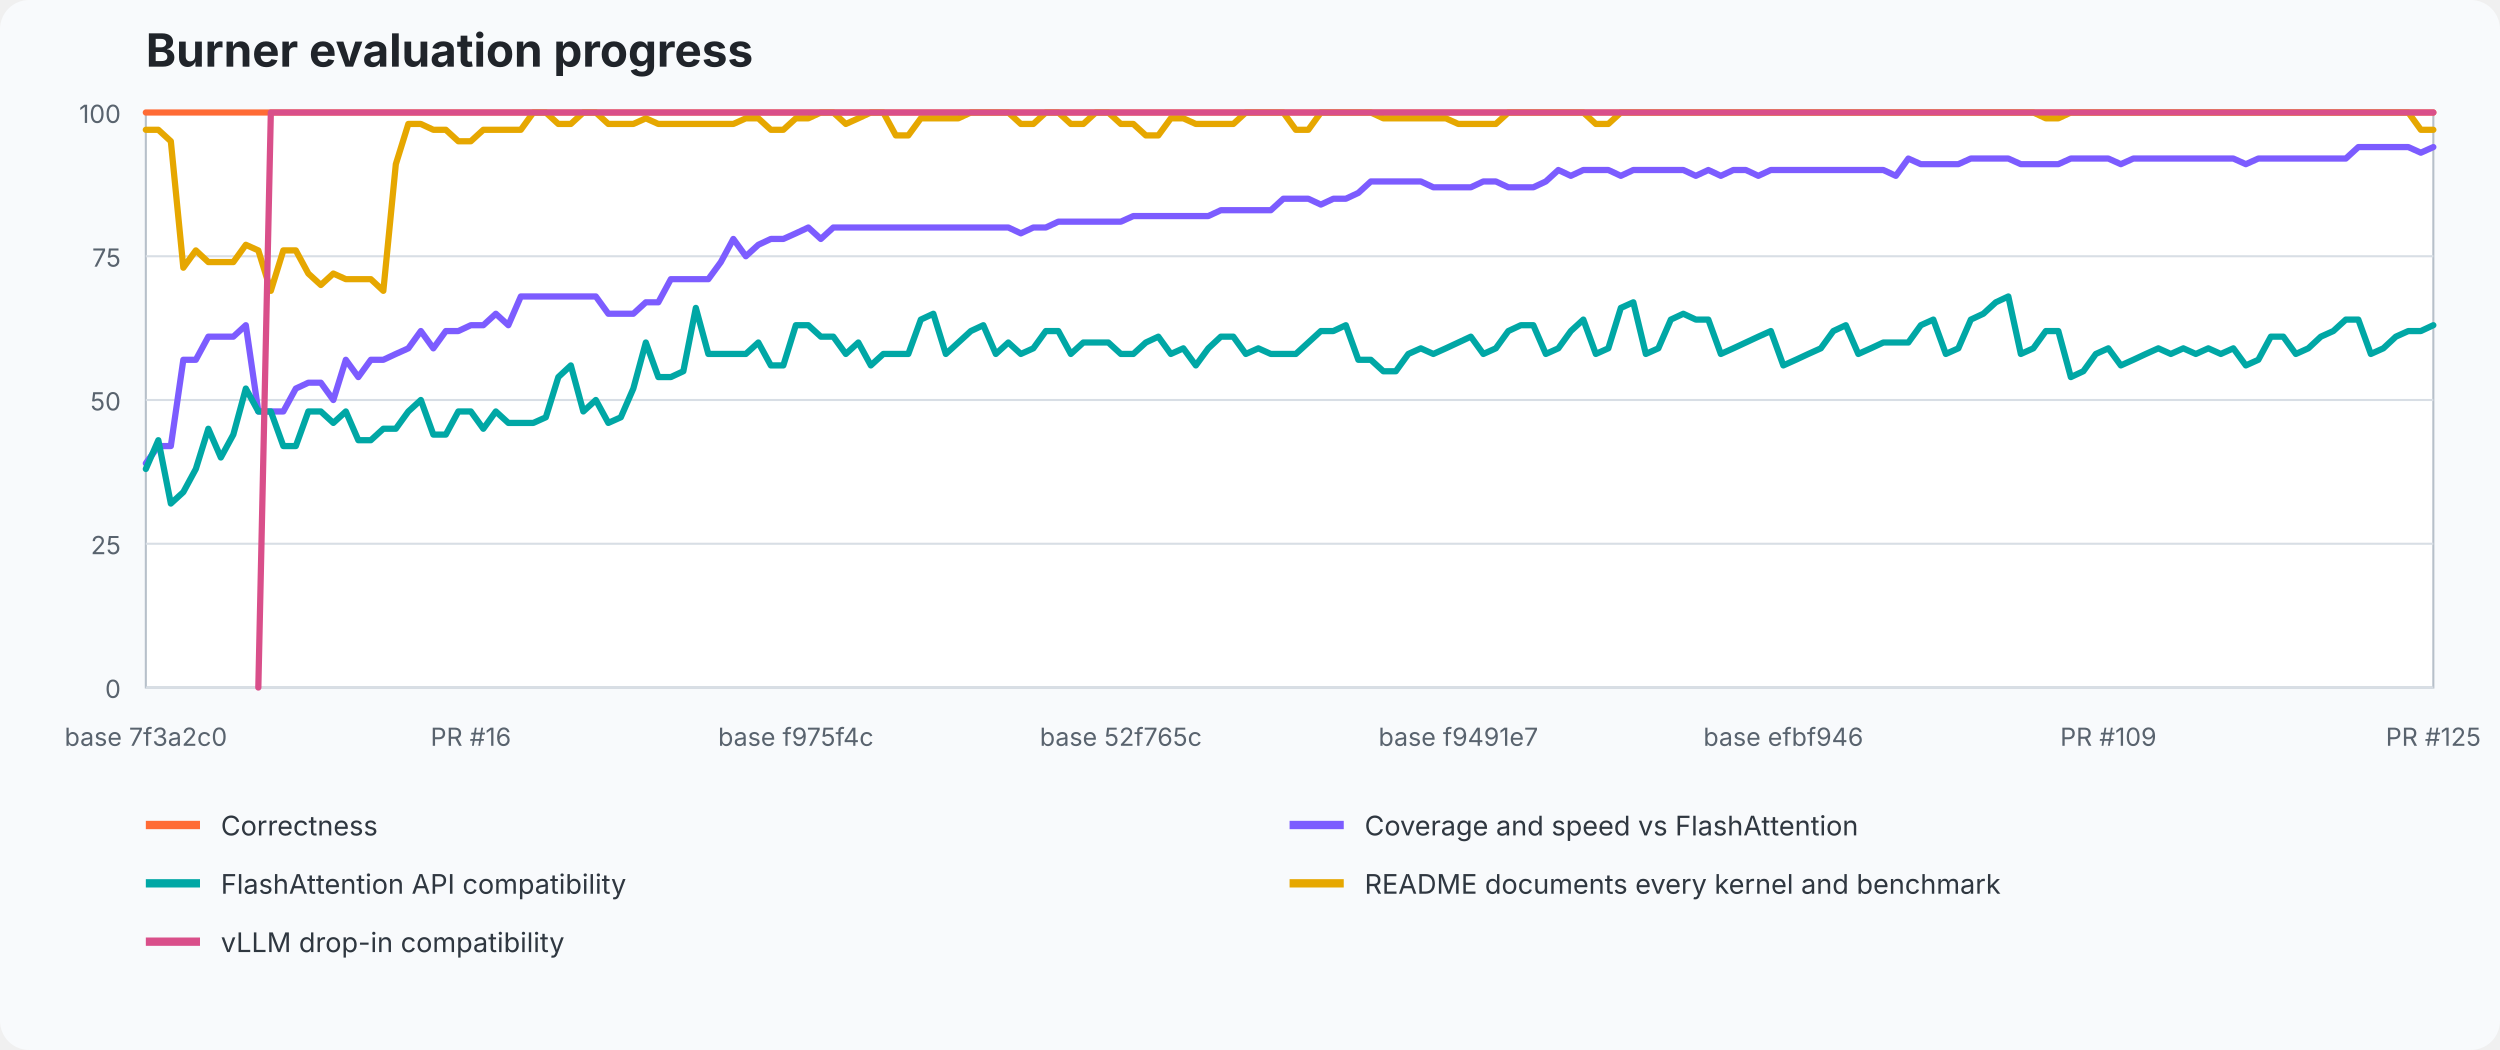
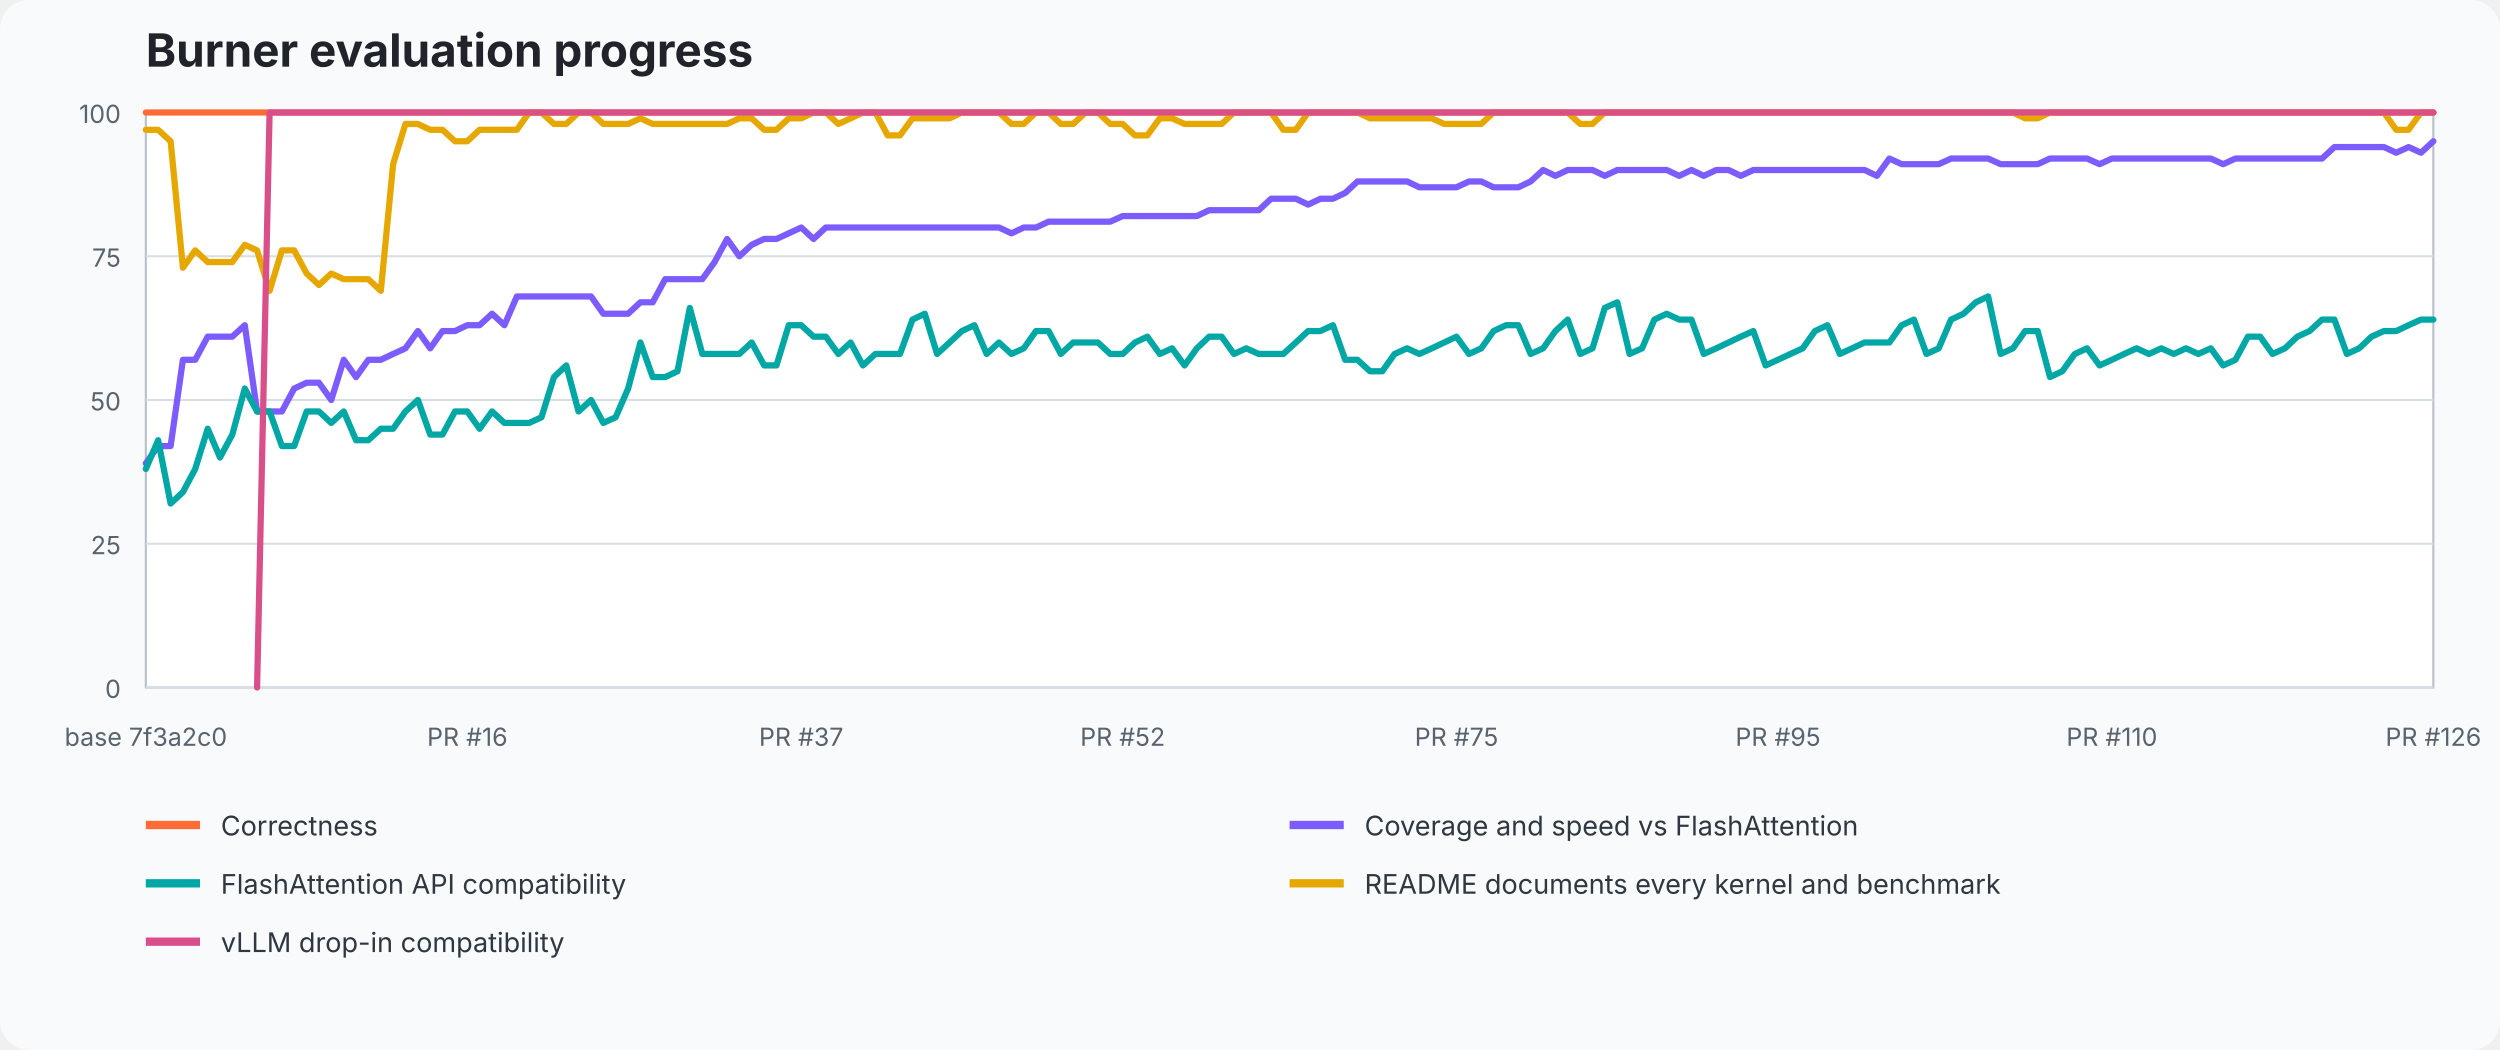
<svg xmlns="http://www.w3.org/2000/svg" width="1200" height="504" viewBox="0 0 1200 504" role="img" aria-labelledby="title desc">
  <style>text{font-family:ui-sans-serif,system-ui,-apple-system,BlinkMacSystemFont,"Segoe UI",sans-serif}.title{font-size:22px;font-weight:700;fill:#20242a}.axis{font-size:12px;fill:#59636e}.legend{font-size:13px;fill:#2f3740}.grid{stroke:#d8dee5;stroke-width:1}.plot{fill:#fff;stroke:#b7c0ca}</style>
  <rect width="100%" height="100%" fill="#f8fafc" rx="14" />
  <text x="70" y="32" class="title">Burner evaluation progress</text>
  <rect x="70" y="54" width="1098" height="276" class="plot" />
  <line x1="70" y1="330" x2="1168" y2="330" class="grid" />
  <text x="58" y="335" text-anchor="end" class="axis">0</text>
  <line x1="70" y1="261" x2="1168" y2="261" class="grid" />
  <text x="58" y="266" text-anchor="end" class="axis">25</text>
  <line x1="70" y1="192" x2="1168" y2="192" class="grid" />
  <text x="58" y="197" text-anchor="end" class="axis">50</text>
  <line x1="70" y1="123" x2="1168" y2="123" class="grid" />
  <text x="58" y="128" text-anchor="end" class="axis">75</text>
  <line x1="70" y1="54" x2="1168" y2="54" class="grid" />
  <text x="58" y="59" text-anchor="end" class="axis">100</text>
-   <polyline points="70.0,54.0 76.0,54.0 82.0,54.0 88.0,54.0 94.0,54.0 100.0,54.0 106.0,54.0 112.0,54.0 118.0,54.0 124.0,54.0 130.0,54.0 136.0,54.0 142.0,54.0 148.0,54.0 154.0,54.0 160.0,54.0 166.0,54.0 172.0,54.0 178.0,54.0 184.0,54.0 190.0,54.0 196.0,54.0 202.0,54.0 208.0,54.0 214.0,54.0 220.0,54.0 226.0,54.0 232.0,54.0 238.0,54.0 244.0,54.0 250.0,54.0 256.0,54.0 262.0,54.0 268.0,54.0 274.0,54.0 280.0,54.0 286.0,54.0 292.0,54.0 298.0,54.0 304.0,54.0 310.0,54.0 316.0,54.0 322.0,54.0 328.0,54.0 334.0,54.0 340.0,54.0 346.0,54.0 352.0,54.0 358.0,54.0 364.0,54.0 370.0,54.0 376.0,54.0 382.0,54.0 388.0,54.0 394.0,54.0 400.0,54.0 406.0,54.0 412.0,54.0 418.0,54.0 424.0,54.0 430.0,54.0 436.0,54.0 442.0,54.0 448.0,54.0 454.0,54.0 460.0,54.0 466.0,54.0 472.0,54.0 478.0,54.0 484.0,54.0 490.0,54.0 496.0,54.0 502.0,54.0 508.0,54.0 514.0,54.0 520.0,54.0 526.0,54.0 532.0,54.0 538.0,54.0 544.0,54.0 550.0,54.0 556.0,54.0 562.0,54.0 568.0,54.0 574.0,54.0 580.0,54.0 586.0,54.0 592.0,54.0 598.0,54.0 604.0,54.0 610.0,54.0 616.0,54.0 622.0,54.0 628.0,54.0 634.0,54.0 640.0,54.0 646.0,54.0 652.0,54.0 658.0,54.0 664.0,54.0 670.0,54.0 676.0,54.0 682.0,54.0 688.0,54.0 694.0,54.0 700.0,54.0 706.0,54.0 712.0,54.0 718.0,54.0 724.0,54.0 730.0,54.0 736.0,54.0 742.0,54.0 748.0,54.0 754.0,54.0 760.0,54.0 766.0,54.0 772.0,54.0 778.0,54.0 784.0,54.0 790.0,54.0 796.0,54.0 802.0,54.0 808.0,54.0 814.0,54.0 820.0,54.0 826.0,54.0 832.0,54.0 838.0,54.0 844.0,54.0 850.0,54.0 856.0,54.0 862.0,54.0 868.0,54.0 874.0,54.0 880.0,54.0 886.0,54.0 892.0,54.0 898.0,54.0 904.0,54.0 910.0,54.0 916.0,54.0 922.0,54.0 928.0,54.0 934.0,54.0 940.0,54.0 946.0,54.0 952.0,54.0 958.0,54.0 964.0,54.0 970.0,54.0 976.0,54.0 982.0,54.0 988.0,54.0 994.0,54.0 1000.0,54.0 1006.0,54.0 1012.0,54.0 1018.0,54.0 1024.0,54.0 1030.0,54.0 1036.0,54.0 1042.0,54.0 1048.0,54.0 1054.0,54.0 1060.0,54.0 1066.0,54.0 1072.0,54.0 1078.0,54.0 1084.0,54.0 1090.0,54.0 1096.0,54.0 1102.0,54.0 1108.0,54.0 1114.0,54.0 1120.0,54.0 1126.0,54.0 1132.0,54.0 1138.0,54.0 1144.0,54.0 1150.0,54.0 1156.0,54.0 1162.0,54.0 1168.0,54.0" fill="none" stroke="#ff6b35" stroke-width="3" stroke-linejoin="round" stroke-linecap="round" />
-   <polyline points="70.0,222.4 76.0,214.1 82.0,214.1 88.0,172.7 94.0,172.7 100.0,161.6 106.0,161.6 112.0,161.6 118.0,156.1 124.0,197.5 130.0,197.5 136.0,197.5 142.0,186.5 148.0,183.7 154.0,183.7 160.0,192.0 166.0,172.7 172.0,181.0 178.0,172.7 184.0,172.7 190.0,169.9 196.0,167.2 202.0,158.9 208.0,167.2 214.0,158.9 220.0,158.9 226.0,156.1 232.0,156.1 238.0,150.6 244.0,156.1 250.0,142.3 256.0,142.3 262.0,142.3 268.0,142.3 274.0,142.3 280.0,142.3 286.0,142.3 292.0,150.6 298.0,150.6 304.0,150.6 310.0,145.1 316.0,145.1 322.0,134.0 328.0,134.0 334.0,134.0 340.0,134.0 346.0,125.8 352.0,114.7 358.0,123.0 364.0,117.5 370.0,114.7 376.0,114.7 382.0,112.0 388.0,109.2 394.0,114.7 400.0,109.2 406.0,109.2 412.0,109.2 418.0,109.2 424.0,109.2 430.0,109.2 436.0,109.2 442.0,109.2 448.0,109.2 454.0,109.2 460.0,109.2 466.0,109.2 472.0,109.2 478.0,109.2 484.0,109.2 490.0,112.0 496.0,109.2 502.0,109.2 508.0,106.4 514.0,106.4 520.0,106.4 526.0,106.4 532.0,106.4 538.0,106.4 544.0,103.7 550.0,103.7 556.0,103.7 562.0,103.7 568.0,103.7 574.0,103.7 580.0,103.7 586.0,100.9 592.0,100.9 598.0,100.9 604.0,100.9 610.0,100.9 616.0,95.4 622.0,95.4 628.0,95.4 634.0,98.2 640.0,95.4 646.0,95.4 652.0,92.6 658.0,87.1 664.0,87.1 670.0,87.1 676.0,87.1 682.0,87.1 688.0,89.9 694.0,89.9 700.0,89.9 706.0,89.9 712.0,87.1 718.0,87.1 724.0,89.9 730.0,89.9 736.0,89.9 742.0,87.1 748.0,81.6 754.0,84.4 760.0,81.6 766.0,81.6 772.0,81.6 778.0,84.4 784.0,81.6 790.0,81.6 796.0,81.6 802.0,81.6 808.0,81.6 814.0,84.4 820.0,81.6 826.0,84.4 832.0,81.6 838.0,81.6 844.0,84.4 850.0,81.6 856.0,81.6 862.0,81.6 868.0,81.6 874.0,81.6 880.0,81.6 886.0,81.6 892.0,81.6 898.0,81.6 904.0,81.6 910.0,84.4 916.0,76.1 922.0,78.8 928.0,78.8 934.0,78.8 940.0,78.8 946.0,76.1 952.0,76.1 958.0,76.1 964.0,76.1 970.0,78.8 976.0,78.8 982.0,78.8 988.0,78.8 994.0,76.1 1000.0,76.1 1006.0,76.1 1012.0,76.1 1018.0,78.8 1024.0,76.1 1030.0,76.1 1036.0,76.1 1042.0,76.1 1048.0,76.1 1054.0,76.1 1060.0,76.1 1066.0,76.1 1072.0,76.1 1078.0,78.8 1084.0,76.1 1090.0,76.1 1096.0,76.1 1102.0,76.1 1108.0,76.1 1114.0,76.1 1120.0,76.1 1126.0,76.1 1132.0,70.6 1138.0,70.6 1144.0,70.6 1150.0,70.6 1156.0,70.6 1162.0,73.3 1168.0,70.6" fill="none" stroke="#7c5cff" stroke-width="3" stroke-linejoin="round" stroke-linecap="round" />
-   <polyline points="70.0,225.1 76.0,211.3 82.0,241.7 88.0,236.2 94.0,225.1 100.0,205.8 106.0,219.6 112.0,208.6 118.0,186.5 124.0,197.5 130.0,197.5 136.0,214.1 142.0,214.1 148.0,197.5 154.0,197.5 160.0,203.0 166.0,197.5 172.0,211.3 178.0,211.3 184.0,205.8 190.0,205.8 196.0,197.5 202.0,192.0 208.0,208.6 214.0,208.6 220.0,197.5 226.0,197.5 232.0,205.8 238.0,197.5 244.0,203.0 250.0,203.0 256.0,203.0 262.0,200.3 268.0,181.0 274.0,175.4 280.0,197.5 286.0,192.0 292.0,203.0 298.0,200.3 304.0,186.5 310.0,164.4 316.0,181.0 322.0,181.0 328.0,178.2 334.0,147.8 340.0,169.9 346.0,169.9 352.0,169.9 358.0,169.9 364.0,164.4 370.0,175.4 376.0,175.4 382.0,156.1 388.0,156.1 394.0,161.6 400.0,161.6 406.0,169.9 412.0,164.4 418.0,175.4 424.0,169.9 430.0,169.9 436.0,169.9 442.0,153.4 448.0,150.6 454.0,169.9 460.0,164.4 466.0,158.9 472.0,156.1 478.0,169.9 484.0,164.4 490.0,169.9 496.0,167.2 502.0,158.9 508.0,158.9 514.0,169.9 520.0,164.4 526.0,164.4 532.0,164.4 538.0,169.9 544.0,169.9 550.0,164.4 556.0,161.6 562.0,169.9 568.0,167.2 574.0,175.4 580.0,167.2 586.0,161.6 592.0,161.6 598.0,169.9 604.0,167.2 610.0,169.9 616.0,169.9 622.0,169.9 628.0,164.4 634.0,158.9 640.0,158.9 646.0,156.1 652.0,172.7 658.0,172.7 664.0,178.2 670.0,178.2 676.0,169.9 682.0,167.2 688.0,169.9 694.0,167.2 700.0,164.4 706.0,161.6 712.0,169.9 718.0,167.2 724.0,158.9 730.0,156.1 736.0,156.1 742.0,169.9 748.0,167.2 754.0,158.9 760.0,153.4 766.0,169.9 772.0,167.2 778.0,147.8 784.0,145.1 790.0,169.9 796.0,167.2 802.0,153.4 808.0,150.6 814.0,153.4 820.0,153.4 826.0,169.9 832.0,167.2 838.0,164.4 844.0,161.6 850.0,158.9 856.0,175.4 862.0,172.7 868.0,169.9 874.0,167.2 880.0,158.9 886.0,156.1 892.0,169.9 898.0,167.2 904.0,164.4 910.0,164.4 916.0,164.4 922.0,156.1 928.0,153.4 934.0,169.9 940.0,167.2 946.0,153.4 952.0,150.6 958.0,145.1 964.0,142.3 970.0,169.9 976.0,167.2 982.0,158.9 988.0,158.9 994.0,181.0 1000.0,178.2 1006.0,169.9 1012.0,167.2 1018.0,175.4 1024.0,172.7 1030.0,169.9 1036.0,167.2 1042.0,169.9 1048.0,167.2 1054.0,169.9 1060.0,167.2 1066.0,169.9 1072.0,167.2 1078.0,175.4 1084.0,172.7 1090.0,161.6 1096.0,161.6 1102.0,169.9 1108.0,167.2 1114.0,161.6 1120.0,158.9 1126.0,153.4 1132.0,153.4 1138.0,169.9 1144.0,167.2 1150.0,161.6 1156.0,158.9 1162.0,158.9 1168.0,156.1" fill="none" stroke="#00a7a5" stroke-width="3" stroke-linejoin="round" stroke-linecap="round" />
-   <polyline points="70.0,62.3 76.0,62.3 82.0,67.8 88.0,128.5 94.0,120.2 100.0,125.8 106.0,125.8 112.0,125.8 118.0,117.5 124.0,120.2 130.0,139.6 136.0,120.2 142.0,120.2 148.0,131.3 154.0,136.8 160.0,131.3 166.0,134.0 172.0,134.0 178.0,134.0 184.0,139.6 190.0,78.8 196.0,59.5 202.0,59.5 208.0,62.3 214.0,62.3 220.0,67.8 226.0,67.8 232.0,62.3 238.0,62.3 244.0,62.3 250.0,62.3 256.0,54.0 262.0,54.0 268.0,59.5 274.0,59.5 280.0,54.0 286.0,54.0 292.0,59.5 298.0,59.5 304.0,59.5 310.0,56.8 316.0,59.5 322.0,59.5 328.0,59.5 334.0,59.5 340.0,59.5 346.0,59.5 352.0,59.5 358.0,56.8 364.0,56.8 370.0,62.3 376.0,62.3 382.0,56.8 388.0,56.8 394.0,54.0 400.0,54.0 406.0,59.5 412.0,56.8 418.0,54.0 424.0,54.0 430.0,65.0 436.0,65.0 442.0,56.8 448.0,56.8 454.0,56.8 460.0,56.8 466.0,54.0 472.0,54.0 478.0,54.0 484.0,54.0 490.0,59.5 496.0,59.5 502.0,54.0 508.0,54.0 514.0,59.5 520.0,59.5 526.0,54.0 532.0,54.0 538.0,59.5 544.0,59.5 550.0,65.0 556.0,65.0 562.0,56.8 568.0,56.8 574.0,59.5 580.0,59.5 586.0,59.5 592.0,59.5 598.0,54.0 604.0,54.0 610.0,54.0 616.0,54.0 622.0,62.3 628.0,62.3 634.0,54.0 640.0,54.0 646.0,54.0 652.0,54.0 658.0,54.0 664.0,56.8 670.0,56.8 676.0,56.8 682.0,56.8 688.0,56.8 694.0,56.8 700.0,59.5 706.0,59.5 712.0,59.5 718.0,59.5 724.0,54.0 730.0,54.0 736.0,54.0 742.0,54.0 748.0,54.0 754.0,54.0 760.0,54.0 766.0,59.5 772.0,59.5 778.0,54.0 784.0,54.0 790.0,54.0 796.0,54.0 802.0,54.0 808.0,54.0 814.0,54.0 820.0,54.0 826.0,54.0 832.0,54.0 838.0,54.0 844.0,54.0 850.0,54.0 856.0,54.0 862.0,54.0 868.0,54.0 874.0,54.0 880.0,54.0 886.0,54.0 892.0,54.0 898.0,54.0 904.0,54.0 910.0,54.0 916.0,54.0 922.0,54.0 928.0,54.0 934.0,54.0 940.0,54.0 946.0,54.0 952.0,54.0 958.0,54.0 964.0,54.0 970.0,54.0 976.0,54.0 982.0,56.8 988.0,56.8 994.0,54.0 1000.0,54.0 1006.0,54.0 1012.0,54.0 1018.0,54.0 1024.0,54.0 1030.0,54.0 1036.0,54.0 1042.0,54.0 1048.0,54.0 1054.0,54.0 1060.0,54.0 1066.0,54.0 1072.0,54.0 1078.0,54.0 1084.0,54.0 1090.0,54.0 1096.0,54.0 1102.0,54.0 1108.0,54.0 1114.0,54.0 1120.0,54.0 1126.0,54.0 1132.0,54.0 1138.0,54.0 1144.0,54.0 1150.0,54.0 1156.0,54.0 1162.0,62.3 1168.0,62.3" fill="none" stroke="#e6a700" stroke-width="3" stroke-linejoin="round" stroke-linecap="round" />
-   <polyline points="124.0,330.0 130.0,54.0 136.0,54.0 142.0,54.0 148.0,54.0 154.0,54.0 160.0,54.0 166.0,54.0 172.0,54.0 178.0,54.0 184.0,54.0 190.0,54.0 196.0,54.0 202.0,54.0 208.0,54.0 214.0,54.0 220.0,54.0 226.0,54.0 232.0,54.0 238.0,54.0 244.0,54.0 250.0,54.0 256.0,54.0 262.0,54.0 268.0,54.0 274.0,54.0 280.0,54.0 286.0,54.0 292.0,54.0 298.0,54.0 304.0,54.0 310.0,54.0 316.0,54.0 322.0,54.0 328.0,54.0 334.0,54.0 340.0,54.0 346.0,54.0 352.0,54.0 358.0,54.0 364.0,54.0 370.0,54.0 376.0,54.0 382.0,54.0 388.0,54.0 394.0,54.0 400.0,54.0 406.0,54.0 412.0,54.0 418.0,54.0 424.0,54.0 430.0,54.0 436.0,54.0 442.0,54.0 448.0,54.0 454.0,54.0 460.0,54.0 466.0,54.0 472.0,54.0 478.0,54.0 484.0,54.0 490.0,54.0 496.0,54.0 502.0,54.0 508.0,54.0 514.0,54.0 520.0,54.0 526.0,54.0 532.0,54.0 538.0,54.0 544.0,54.0 550.0,54.0 556.0,54.0 562.0,54.0 568.0,54.0 574.0,54.0 580.0,54.0 586.0,54.0 592.0,54.0 598.0,54.0 604.0,54.0 610.0,54.0 616.0,54.0 622.0,54.0 628.0,54.0 634.0,54.0 640.0,54.0 646.0,54.0 652.0,54.0 658.0,54.0 664.0,54.0 670.0,54.0 676.0,54.0 682.0,54.0 688.0,54.0 694.0,54.0 700.0,54.0 706.0,54.0 712.0,54.0 718.0,54.0 724.0,54.0 730.0,54.0 736.0,54.0 742.0,54.0 748.0,54.0 754.0,54.0 760.0,54.0 766.0,54.0 772.0,54.0 778.0,54.0 784.0,54.0 790.0,54.0 796.0,54.0 802.0,54.0 808.0,54.0 814.0,54.0 820.0,54.0 826.0,54.0 832.0,54.0 838.0,54.0 844.0,54.0 850.0,54.0 856.0,54.0 862.0,54.0 868.0,54.0 874.0,54.0 880.0,54.0 886.0,54.0 892.0,54.0 898.0,54.0 904.0,54.0 910.0,54.0 916.0,54.0 922.0,54.0 928.0,54.0 934.0,54.0 940.0,54.0 946.0,54.0 952.0,54.0 958.0,54.0 964.0,54.0 970.0,54.0 976.0,54.0 982.0,54.0 988.0,54.0 994.0,54.0 1000.0,54.0 1006.0,54.0 1012.0,54.0 1018.0,54.0 1024.0,54.0 1030.0,54.0 1036.0,54.0 1042.0,54.0 1048.0,54.0 1054.0,54.0 1060.0,54.0 1066.0,54.0 1072.0,54.0 1078.0,54.0 1084.0,54.0 1090.0,54.0 1096.0,54.0 1102.0,54.0 1108.0,54.0 1114.0,54.0 1120.0,54.0 1126.0,54.0 1132.0,54.0 1138.0,54.0 1144.0,54.0 1150.0,54.0 1156.0,54.0 1162.0,54.0 1168.0,54.0" fill="none" stroke="#d94f8a" stroke-width="3" stroke-linejoin="round" stroke-linecap="round" />
+   <polyline points="70.0,54.0 75.9,54.0 81.9,54.0 87.8,54.0 93.7,54.0 99.7,54.0 105.6,54.0 111.5,54.0 117.5,54.0 123.4,54.0 129.4,54.0 135.3,54.0 141.2,54.0 147.2,54.0 153.1,54.0 159.0,54.0 165.0,54.0 170.9,54.0 176.8,54.0 182.8,54.0 188.7,54.0 194.6,54.0 200.6,54.0 206.5,54.0 212.4,54.0 218.4,54.0 224.3,54.0 230.2,54.0 236.2,54.0 242.1,54.0 248.1,54.0 254.0,54.0 259.9,54.0 265.9,54.0 271.8,54.0 277.7,54.0 283.7,54.0 289.6,54.0 295.5,54.0 301.5,54.0 307.4,54.0 313.3,54.0 319.3,54.0 325.2,54.0 331.1,54.0 337.1,54.0 343.0,54.0 349.0,54.0 354.9,54.0 360.8,54.0 366.8,54.0 372.7,54.0 378.6,54.0 384.6,54.0 390.5,54.0 396.4,54.0 402.4,54.0 408.3,54.0 414.2,54.0 420.2,54.0 426.1,54.0 432.0,54.0 438.0,54.0 443.9,54.0 449.8,54.0 455.8,54.0 461.7,54.0 467.7,54.0 473.6,54.0 479.5,54.0 485.5,54.0 491.4,54.0 497.3,54.0 503.3,54.0 509.2,54.0 515.1,54.0 521.1,54.0 527.0,54.0 532.9,54.0 538.9,54.0 544.8,54.0 550.7,54.0 556.7,54.0 562.6,54.0 568.6,54.0 574.5,54.0 580.4,54.0 586.4,54.0 592.3,54.0 598.2,54.0 604.2,54.0 610.1,54.0 616.0,54.0 622.0,54.0 627.9,54.0 633.8,54.0 639.8,54.0 645.7,54.0 651.6,54.0 657.6,54.0 663.5,54.0 669.4,54.0 675.4,54.0 681.3,54.0 687.3,54.0 693.2,54.0 699.1,54.0 705.1,54.0 711.0,54.0 716.9,54.0 722.9,54.0 728.8,54.0 734.7,54.0 740.7,54.0 746.6,54.0 752.5,54.0 758.5,54.0 764.4,54.0 770.3,54.0 776.3,54.0 782.2,54.0 788.2,54.0 794.1,54.0 800.0,54.0 806.0,54.0 811.9,54.0 817.8,54.0 823.8,54.0 829.7,54.0 835.6,54.0 841.6,54.0 847.5,54.0 853.4,54.0 859.4,54.0 865.3,54.0 871.2,54.0 877.2,54.0 883.1,54.0 889.0,54.0 895.0,54.0 900.9,54.0 906.9,54.0 912.8,54.0 918.7,54.0 924.7,54.0 930.6,54.0 936.5,54.0 942.5,54.0 948.4,54.0 954.3,54.0 960.3,54.0 966.2,54.0 972.1,54.0 978.1,54.0 984.0,54.0 989.9,54.0 995.9,54.0 1001.8,54.0 1007.8,54.0 1013.7,54.0 1019.6,54.0 1025.6,54.0 1031.5,54.0 1037.4,54.0 1043.4,54.0 1049.3,54.0 1055.2,54.0 1061.2,54.0 1067.1,54.0 1073.0,54.0 1079.0,54.0 1084.9,54.0 1090.8,54.0 1096.8,54.0 1102.7,54.0 1108.6,54.0 1114.6,54.0 1120.5,54.0 1126.5,54.0 1132.4,54.0 1138.3,54.0 1144.3,54.0 1150.2,54.0 1156.1,54.0 1162.1,54.0 1168.0,54.0" fill="none" stroke="#ff6b35" stroke-width="3" stroke-linejoin="round" stroke-linecap="round" />
+   <polyline points="70.0,222.4 75.9,214.1 81.9,214.1 87.8,172.7 93.7,172.7 99.7,161.6 105.6,161.6 111.5,161.6 117.5,156.1 123.4,197.5 129.4,197.5 135.3,197.5 141.2,186.5 147.2,183.7 153.1,183.7 159.0,192.0 165.0,172.7 170.9,181.0 176.8,172.7 182.8,172.7 188.7,169.9 194.6,167.2 200.6,158.9 206.5,167.2 212.4,158.9 218.4,158.9 224.3,156.1 230.2,156.1 236.2,150.6 242.1,156.1 248.1,142.3 254.0,142.3 259.9,142.3 265.9,142.3 271.8,142.3 277.7,142.3 283.7,142.3 289.6,150.6 295.5,150.6 301.5,150.6 307.4,145.1 313.3,145.1 319.3,134.0 325.2,134.0 331.1,134.0 337.1,134.0 343.0,125.8 349.0,114.7 354.9,123.0 360.8,117.5 366.8,114.7 372.7,114.7 378.6,112.0 384.6,109.2 390.5,114.7 396.4,109.2 402.4,109.2 408.3,109.2 414.2,109.2 420.2,109.2 426.1,109.2 432.0,109.2 438.0,109.2 443.9,109.2 449.8,109.2 455.8,109.2 461.7,109.2 467.7,109.2 473.6,109.2 479.5,109.2 485.5,112.0 491.4,109.2 497.3,109.2 503.3,106.4 509.2,106.4 515.1,106.4 521.1,106.4 527.0,106.4 532.9,106.4 538.9,103.7 544.8,103.7 550.7,103.7 556.7,103.7 562.6,103.7 568.6,103.7 574.5,103.7 580.4,100.9 586.4,100.9 592.3,100.9 598.2,100.9 604.2,100.9 610.1,95.4 616.0,95.4 622.0,95.4 627.9,98.2 633.8,95.4 639.8,95.4 645.7,92.6 651.6,87.1 657.6,87.1 663.5,87.1 669.4,87.1 675.4,87.1 681.3,89.9 687.3,89.9 693.2,89.9 699.1,89.9 705.1,87.1 711.0,87.1 716.9,89.9 722.9,89.9 728.8,89.9 734.7,87.1 740.7,81.6 746.6,84.4 752.5,81.6 758.5,81.6 764.4,81.6 770.3,84.4 776.3,81.6 782.2,81.6 788.2,81.6 794.1,81.6 800.0,81.6 806.0,84.4 811.9,81.6 817.8,84.4 823.8,81.6 829.7,81.6 835.6,84.4 841.6,81.6 847.5,81.6 853.4,81.6 859.4,81.6 865.3,81.6 871.2,81.6 877.2,81.6 883.1,81.6 889.0,81.6 895.0,81.6 900.9,84.4 906.9,76.1 912.8,78.8 918.7,78.8 924.7,78.8 930.6,78.8 936.5,76.1 942.5,76.1 948.4,76.1 954.3,76.1 960.3,78.8 966.2,78.8 972.1,78.8 978.1,78.8 984.0,76.1 989.9,76.1 995.9,76.1 1001.8,76.1 1007.8,78.8 1013.7,76.1 1019.6,76.1 1025.6,76.1 1031.5,76.1 1037.4,76.1 1043.4,76.1 1049.3,76.1 1055.2,76.1 1061.2,76.1 1067.1,78.8 1073.0,76.1 1079.0,76.1 1084.9,76.1 1090.8,76.1 1096.8,76.1 1102.7,76.1 1108.6,76.1 1114.6,76.1 1120.5,70.6 1126.5,70.6 1132.4,70.6 1138.3,70.6 1144.3,70.6 1150.2,73.3 1156.1,70.6 1162.1,73.3 1168.0,67.8" fill="none" stroke="#7c5cff" stroke-width="3" stroke-linejoin="round" stroke-linecap="round" />
+   <polyline points="70.0,225.1 75.9,211.3 81.9,241.7 87.8,236.2 93.7,225.1 99.7,205.8 105.6,219.6 111.5,208.6 117.5,186.5 123.4,197.5 129.4,197.5 135.3,214.1 141.2,214.1 147.2,197.5 153.1,197.5 159.0,203.0 165.0,197.5 170.9,211.3 176.8,211.3 182.8,205.8 188.7,205.8 194.6,197.5 200.6,192.0 206.5,208.6 212.4,208.6 218.4,197.5 224.3,197.5 230.2,205.8 236.2,197.5 242.1,203.0 248.1,203.0 254.0,203.0 259.9,200.3 265.9,181.0 271.8,175.4 277.7,197.5 283.7,192.0 289.6,203.0 295.5,200.3 301.5,186.5 307.4,164.4 313.3,181.0 319.3,181.0 325.2,178.2 331.1,147.8 337.1,169.9 343.0,169.9 349.0,169.9 354.9,169.9 360.8,164.4 366.8,175.4 372.7,175.4 378.6,156.1 384.6,156.1 390.5,161.6 396.4,161.6 402.4,169.9 408.3,164.4 414.2,175.4 420.2,169.9 426.1,169.9 432.0,169.9 438.0,153.4 443.9,150.6 449.8,169.9 455.8,164.4 461.7,158.9 467.7,156.1 473.6,169.9 479.5,164.4 485.5,169.9 491.4,167.2 497.3,158.9 503.3,158.9 509.2,169.9 515.1,164.4 521.1,164.4 527.0,164.4 532.9,169.9 538.9,169.9 544.8,164.4 550.7,161.6 556.7,169.9 562.6,167.2 568.6,175.4 574.5,167.2 580.4,161.6 586.4,161.6 592.3,169.9 598.2,167.2 604.2,169.9 610.1,169.9 616.0,169.9 622.0,164.4 627.9,158.9 633.8,158.9 639.8,156.1 645.7,172.7 651.6,172.7 657.6,178.2 663.5,178.2 669.4,169.9 675.4,167.2 681.3,169.9 687.3,167.2 693.2,164.4 699.1,161.6 705.1,169.9 711.0,167.2 716.9,158.9 722.9,156.1 728.8,156.1 734.7,169.9 740.7,167.2 746.6,158.9 752.5,153.4 758.5,169.9 764.4,167.2 770.3,147.8 776.3,145.1 782.2,169.9 788.2,167.2 794.1,153.4 800.0,150.6 806.0,153.4 811.9,153.4 817.8,169.9 823.8,167.2 829.7,164.4 835.6,161.6 841.6,158.9 847.5,175.4 853.4,172.7 859.4,169.9 865.3,167.2 871.2,158.9 877.2,156.1 883.1,169.9 889.0,167.2 895.0,164.4 900.9,164.4 906.9,164.4 912.8,156.1 918.7,153.4 924.7,169.9 930.6,167.2 936.5,153.4 942.5,150.6 948.4,145.1 954.3,142.3 960.3,169.9 966.2,167.2 972.1,158.9 978.1,158.9 984.0,181.0 989.9,178.2 995.9,169.9 1001.8,167.2 1007.8,175.4 1013.7,172.7 1019.6,169.9 1025.6,167.2 1031.5,169.9 1037.4,167.2 1043.4,169.9 1049.3,167.2 1055.2,169.9 1061.2,167.2 1067.1,175.4 1073.0,172.7 1079.0,161.6 1084.9,161.6 1090.8,169.9 1096.8,167.2 1102.7,161.6 1108.6,158.9 1114.6,153.4 1120.5,153.4 1126.5,169.9 1132.4,167.2 1138.3,161.6 1144.3,158.9 1150.2,158.9 1156.1,156.1 1162.1,153.4 1168.0,153.4" fill="none" stroke="#00a7a5" stroke-width="3" stroke-linejoin="round" stroke-linecap="round" />
+   <polyline points="70.0,62.3 75.9,62.3 81.9,67.8 87.8,128.5 93.7,120.2 99.7,125.8 105.6,125.8 111.5,125.8 117.5,117.5 123.4,120.2 129.4,139.6 135.3,120.2 141.2,120.2 147.2,131.3 153.1,136.8 159.0,131.3 165.0,134.0 170.9,134.0 176.8,134.0 182.8,139.6 188.7,78.8 194.6,59.5 200.6,59.5 206.5,62.3 212.4,62.3 218.4,67.8 224.3,67.8 230.2,62.3 236.2,62.3 242.1,62.3 248.1,62.3 254.0,54.0 259.9,54.0 265.9,59.5 271.8,59.5 277.7,54.0 283.7,54.0 289.6,59.5 295.5,59.5 301.5,59.5 307.4,56.8 313.3,59.5 319.3,59.5 325.2,59.5 331.1,59.5 337.1,59.5 343.0,59.5 349.0,59.5 354.9,56.8 360.8,56.8 366.8,62.3 372.7,62.3 378.6,56.8 384.6,56.8 390.5,54.0 396.4,54.0 402.4,59.5 408.3,56.8 414.2,54.0 420.2,54.0 426.1,65.0 432.0,65.0 438.0,56.8 443.9,56.8 449.8,56.8 455.8,56.8 461.7,54.0 467.7,54.0 473.6,54.0 479.5,54.0 485.5,59.5 491.4,59.5 497.3,54.0 503.3,54.0 509.2,59.5 515.1,59.5 521.1,54.0 527.0,54.0 532.9,59.5 538.9,59.5 544.8,65.0 550.7,65.0 556.7,56.8 562.6,56.8 568.6,59.5 574.5,59.5 580.4,59.5 586.4,59.5 592.3,54.0 598.2,54.0 604.2,54.0 610.1,54.0 616.0,62.3 622.0,62.3 627.9,54.0 633.8,54.0 639.8,54.0 645.7,54.0 651.6,54.0 657.6,56.8 663.5,56.8 669.4,56.8 675.4,56.8 681.3,56.8 687.3,56.8 693.2,59.5 699.1,59.5 705.1,59.5 711.0,59.5 716.9,54.0 722.9,54.0 728.8,54.0 734.7,54.0 740.7,54.0 746.6,54.0 752.5,54.0 758.5,59.5 764.4,59.5 770.3,54.0 776.3,54.0 782.2,54.0 788.2,54.0 794.1,54.0 800.0,54.0 806.0,54.0 811.9,54.0 817.8,54.0 823.8,54.0 829.7,54.0 835.6,54.0 841.6,54.0 847.5,54.0 853.4,54.0 859.4,54.0 865.3,54.0 871.2,54.0 877.2,54.0 883.1,54.0 889.0,54.0 895.0,54.0 900.9,54.0 906.9,54.0 912.8,54.0 918.7,54.0 924.7,54.0 930.6,54.0 936.5,54.0 942.5,54.0 948.4,54.0 954.3,54.0 960.3,54.0 966.2,54.0 972.1,56.8 978.1,56.8 984.0,54.0 989.9,54.0 995.9,54.0 1001.8,54.0 1007.8,54.0 1013.7,54.0 1019.6,54.0 1025.6,54.0 1031.5,54.0 1037.4,54.0 1043.4,54.0 1049.3,54.0 1055.2,54.0 1061.2,54.0 1067.1,54.0 1073.0,54.0 1079.0,54.0 1084.9,54.0 1090.8,54.0 1096.8,54.0 1102.7,54.0 1108.6,54.0 1114.6,54.0 1120.5,54.0 1126.5,54.0 1132.4,54.0 1138.3,54.0 1144.3,54.0 1150.2,62.3 1156.1,62.3 1162.1,54.0 1168.0,54.0" fill="none" stroke="#e6a700" stroke-width="3" stroke-linejoin="round" stroke-linecap="round" />
+   <polyline points="123.4,330.0 129.4,54.0 135.3,54.0 141.2,54.0 147.2,54.0 153.1,54.0 159.0,54.0 165.0,54.0 170.9,54.0 176.8,54.0 182.8,54.0 188.7,54.0 194.6,54.0 200.6,54.0 206.5,54.0 212.4,54.0 218.4,54.0 224.3,54.0 230.2,54.0 236.2,54.0 242.1,54.0 248.1,54.0 254.0,54.0 259.9,54.0 265.9,54.0 271.8,54.0 277.7,54.0 283.7,54.0 289.6,54.0 295.5,54.0 301.5,54.0 307.4,54.0 313.3,54.0 319.3,54.0 325.2,54.0 331.1,54.0 337.1,54.0 343.0,54.0 349.0,54.0 354.9,54.0 360.8,54.0 366.8,54.0 372.7,54.0 378.6,54.0 384.6,54.0 390.5,54.0 396.4,54.0 402.4,54.0 408.3,54.0 414.2,54.0 420.2,54.0 426.1,54.0 432.0,54.0 438.0,54.0 443.9,54.0 449.8,54.0 455.8,54.0 461.7,54.0 467.7,54.0 473.6,54.0 479.5,54.0 485.5,54.0 491.4,54.0 497.3,54.0 503.3,54.0 509.2,54.0 515.1,54.0 521.1,54.0 527.0,54.0 532.9,54.0 538.9,54.0 544.8,54.0 550.7,54.0 556.7,54.0 562.6,54.0 568.6,54.0 574.5,54.0 580.4,54.0 586.4,54.0 592.3,54.0 598.2,54.0 604.2,54.0 610.1,54.0 616.0,54.0 622.0,54.0 627.9,54.0 633.8,54.0 639.8,54.0 645.7,54.0 651.6,54.0 657.6,54.0 663.5,54.0 669.4,54.0 675.4,54.0 681.3,54.0 687.3,54.0 693.2,54.0 699.1,54.0 705.1,54.0 711.0,54.0 716.9,54.0 722.9,54.0 728.8,54.0 734.7,54.0 740.7,54.0 746.6,54.0 752.5,54.0 758.5,54.0 764.4,54.0 770.3,54.0 776.3,54.0 782.2,54.0 788.2,54.0 794.1,54.0 800.0,54.0 806.0,54.0 811.9,54.0 817.8,54.0 823.8,54.0 829.7,54.0 835.6,54.0 841.6,54.0 847.5,54.0 853.4,54.0 859.4,54.0 865.3,54.0 871.2,54.0 877.2,54.0 883.1,54.0 889.0,54.0 895.0,54.0 900.9,54.0 906.9,54.0 912.8,54.0 918.7,54.0 924.7,54.0 930.6,54.0 936.5,54.0 942.5,54.0 948.4,54.0 954.3,54.0 960.3,54.0 966.2,54.0 972.1,54.0 978.1,54.0 984.0,54.0 989.9,54.0 995.9,54.0 1001.8,54.0 1007.8,54.0 1013.7,54.0 1019.6,54.0 1025.6,54.0 1031.5,54.0 1037.4,54.0 1043.4,54.0 1049.3,54.0 1055.2,54.0 1061.2,54.0 1067.1,54.0 1073.0,54.0 1079.0,54.0 1084.9,54.0 1090.8,54.0 1096.8,54.0 1102.7,54.0 1108.6,54.0 1114.6,54.0 1120.5,54.0 1126.5,54.0 1132.4,54.0 1138.3,54.0 1144.3,54.0 1150.2,54.0 1156.1,54.0 1162.1,54.0 1168.0,54.0" fill="none" stroke="#d94f8a" stroke-width="3" stroke-linejoin="round" stroke-linecap="round" />
  <text x="70" y="358" text-anchor="middle" class="axis">base 7f3a2c0</text>
-   <text x="226" y="358" text-anchor="middle" class="axis">PR #16</text>
-   <text x="382" y="358" text-anchor="middle" class="axis">base f975f4c</text>
-   <text x="538" y="358" text-anchor="middle" class="axis">base 52f765c</text>
-   <text x="700" y="358" text-anchor="middle" class="axis">base f9491e7</text>
-   <text x="856" y="358" text-anchor="middle" class="axis">base efbf946</text>
-   <text x="1012" y="358" text-anchor="middle" class="axis">PR #109</text>
-   <text x="1168" y="358" text-anchor="middle" class="axis">PR #125</text>
+   <text x="224.314" y="358" text-anchor="middle" class="axis">PR #16</text>
+   <text x="384.562" y="358" text-anchor="middle" class="axis">PR #37</text>
+   <text x="538.876" y="358" text-anchor="middle" class="axis">PR #52</text>
+   <text x="699.124" y="358" text-anchor="middle" class="axis">PR #75</text>
+   <text x="853.438" y="358" text-anchor="middle" class="axis">PR #95</text>
+   <text x="1013.686" y="358" text-anchor="middle" class="axis">PR #110</text>
+   <text x="1168" y="358" text-anchor="middle" class="axis">PR #126</text>
  <line x1="70" y1="396" x2="96" y2="396" stroke="#ff6b35" stroke-width="4" />
  <text x="106" y="401" class="legend">Correctness</text>
  <line x1="619" y1="396" x2="645" y2="396" stroke="#7c5cff" stroke-width="4" />
  <text x="655" y="401" class="legend">Coverage and speed vs FlashAttention</text>
  <line x1="70" y1="424" x2="96" y2="424" stroke="#00a7a5" stroke-width="4" />
  <text x="106" y="429" class="legend">FlashAttention API compatibility</text>
  <line x1="619" y1="424" x2="645" y2="424" stroke="#e6a700" stroke-width="4" />
  <text x="655" y="429" class="legend">README documents every kernel and benchmark</text>
  <line x1="70" y1="452" x2="96" y2="452" stroke="#d94f8a" stroke-width="4" />
  <text x="106" y="457" class="legend">vLLM drop-in compatibility</text>
</svg>
